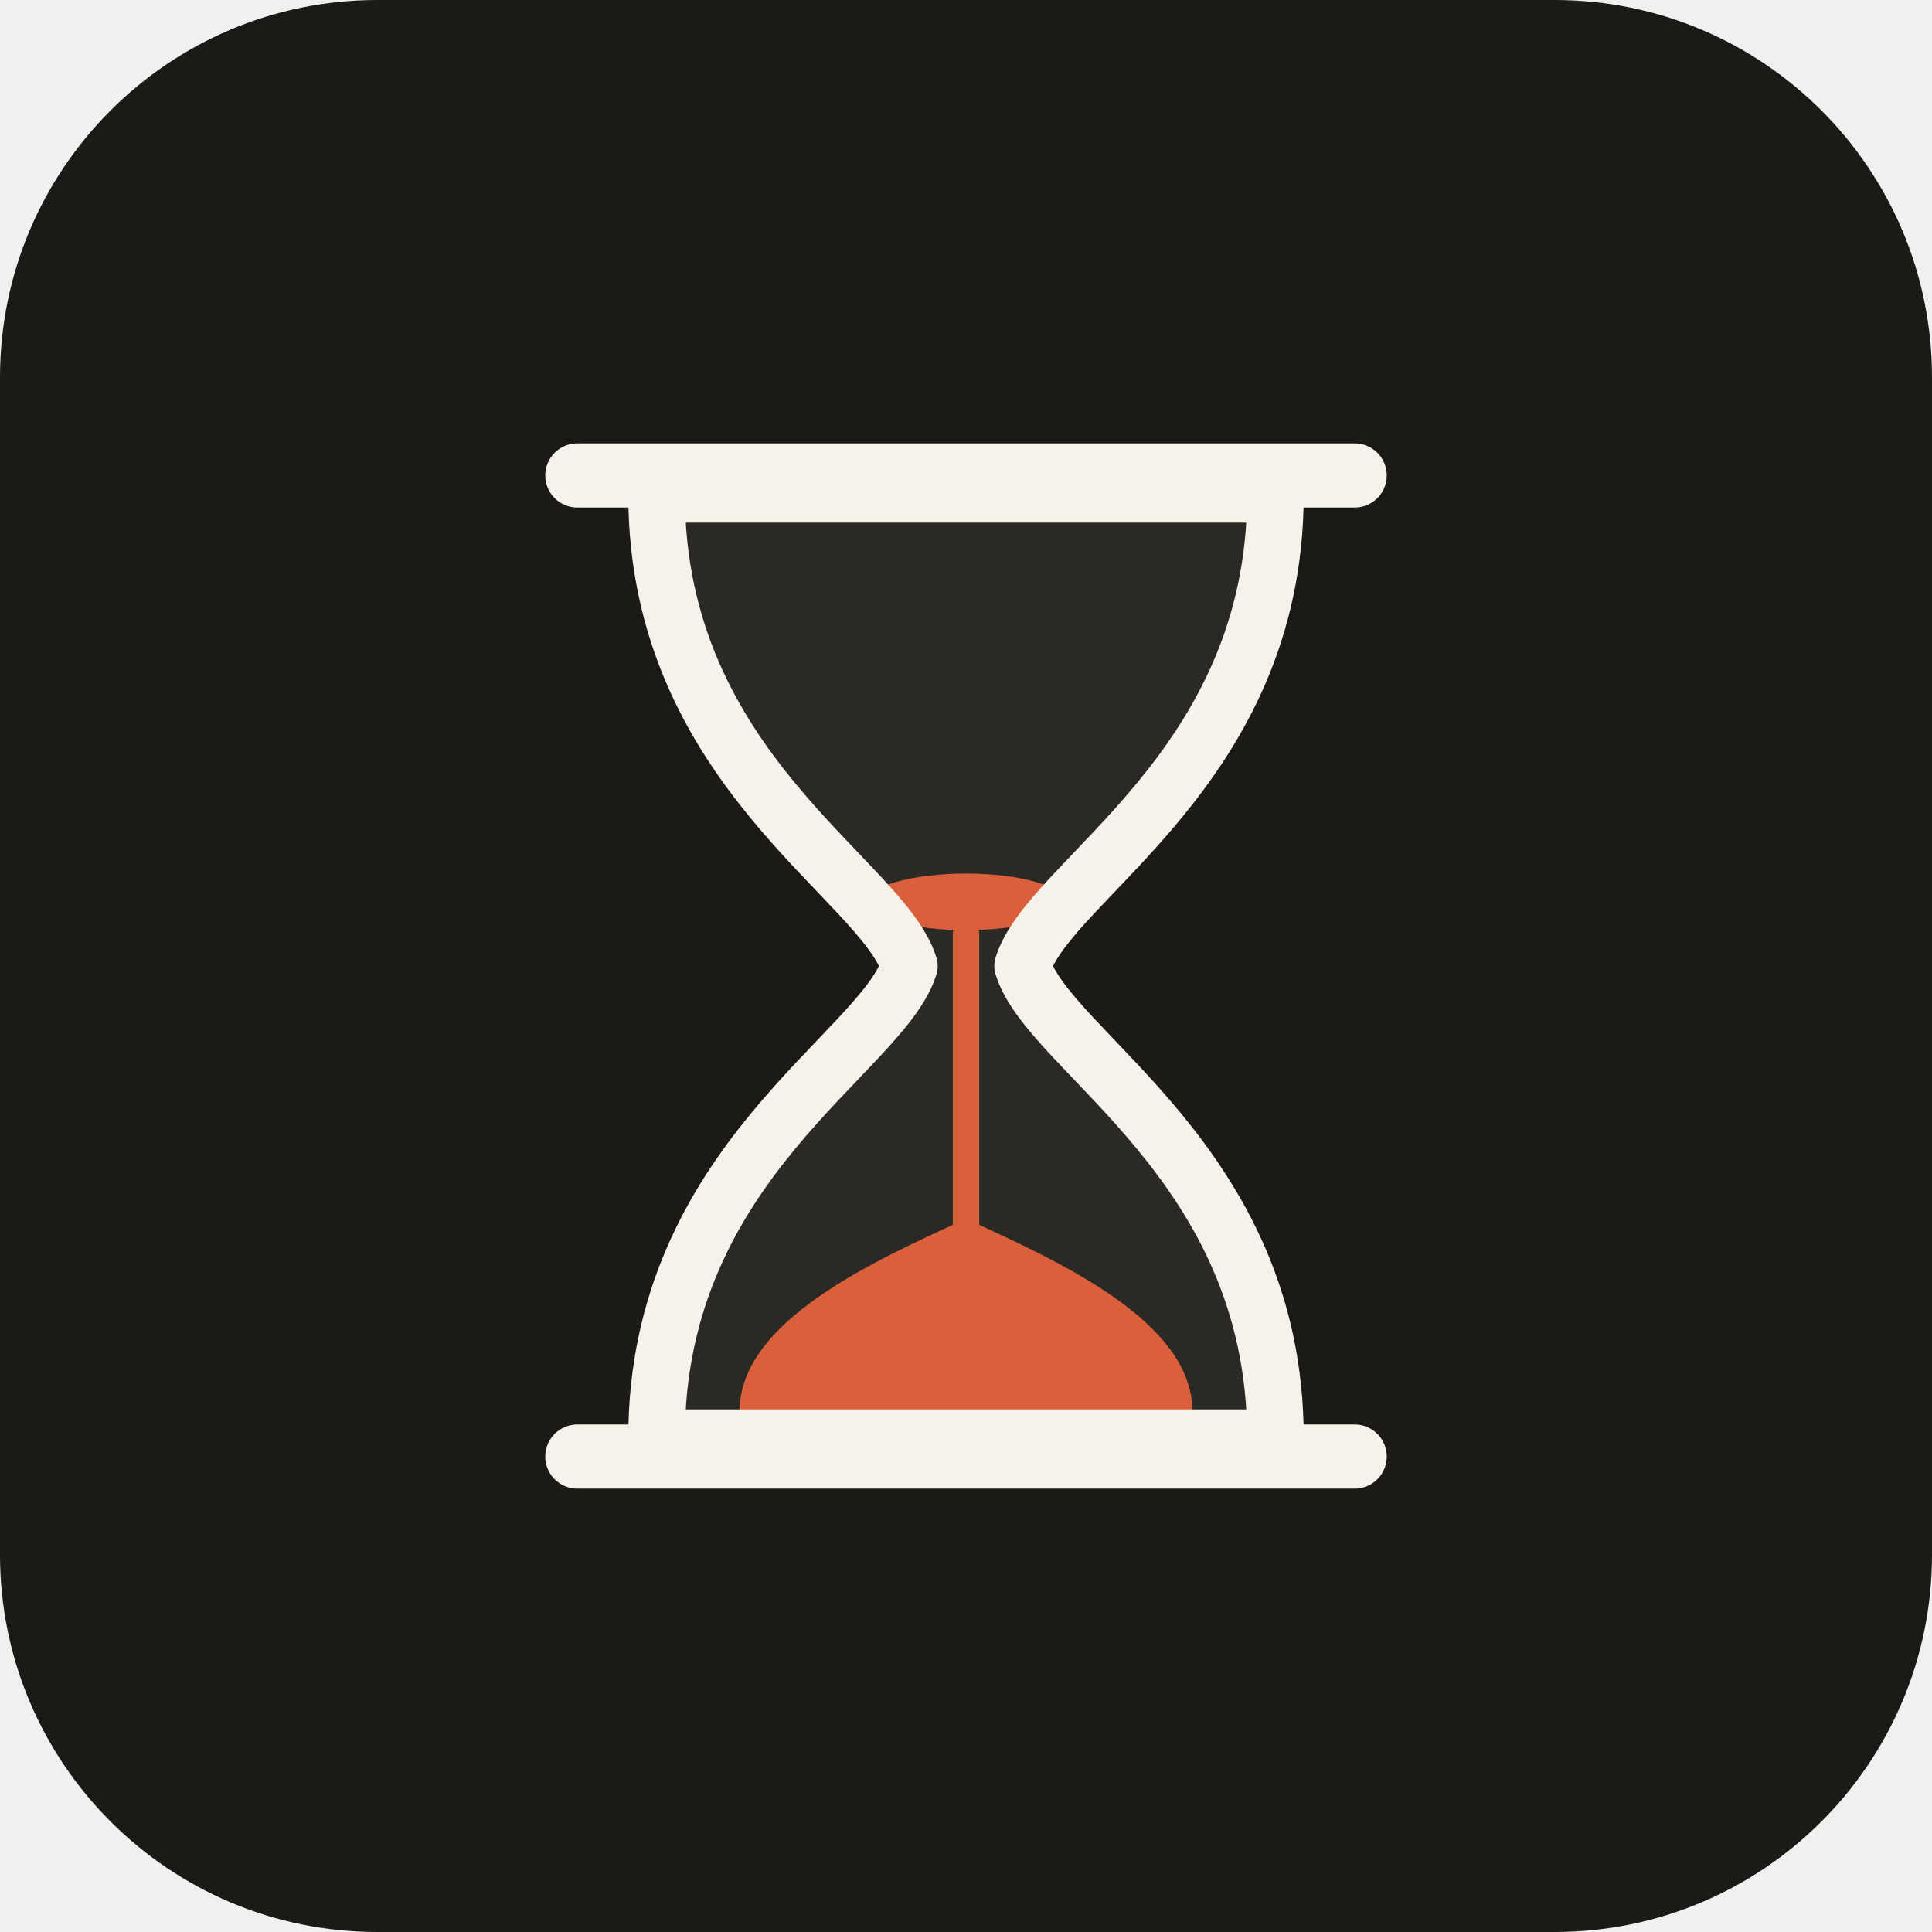
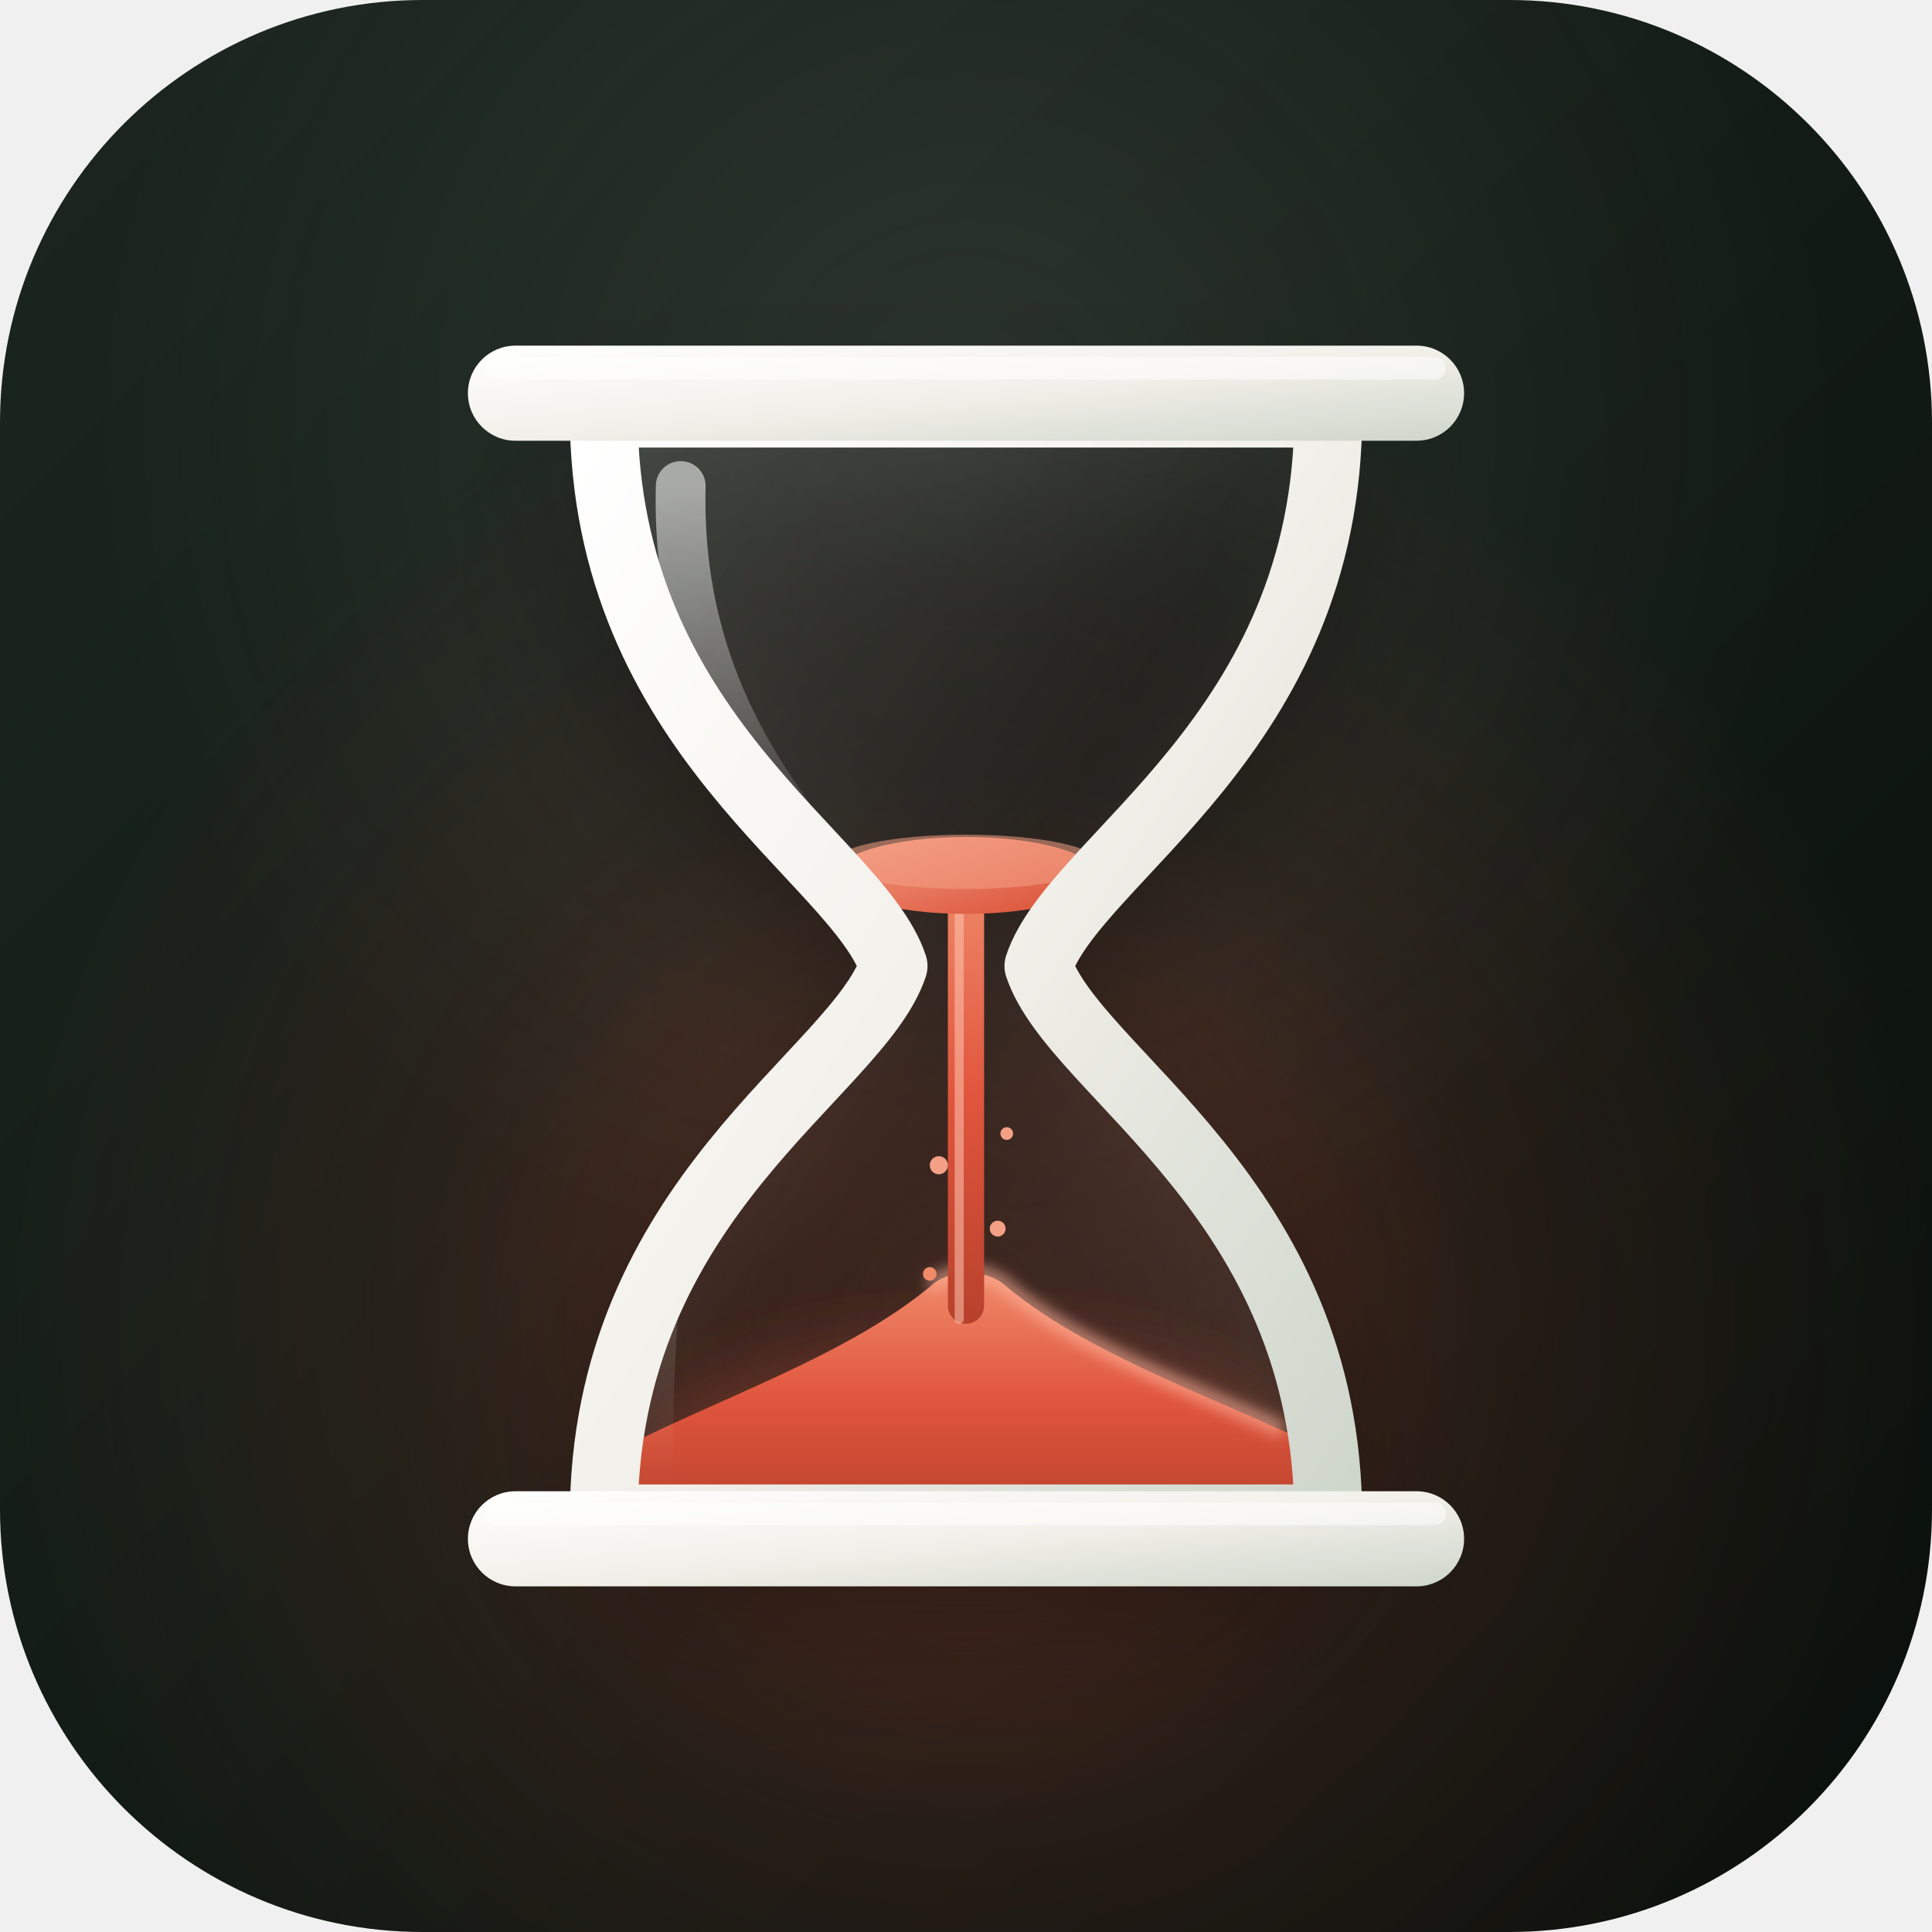
- <svg xmlns="http://www.w3.org/2000/svg" viewBox="0 0 1024 1024">
-   <rect width="1024" height="1024" rx="200" fill="#1c1a17" />
-   <path d="M 348 262 L 676 262 C 676 408 556 466 542 512 C 556 558 676 616 676 762 L 348 762 C 348 616 468 558 482 512 C 468 466 348 408 348 262 Z" fill="rgba(246,242,234,0.07)" />
-   <ellipse cx="512" cy="478" rx="52" ry="15" fill="#d9603a" />
-   <rect x="505" y="488" width="14" height="182" rx="7" fill="#d9603a" />
-   <path d="M 392 748 L 632 748 C 632 700 560 668 512 646 C 464 668 392 700 392 748 Z" fill="#d9603a" />
-   <path d="M 348 262 L 676 262 C 676 408 556 466 542 512 C 556 558 676 616 676 762 L 348 762 C 348 616 468 558 482 512 C 468 466 348 408 348 262 Z" fill="none" stroke="#f6f2ea" stroke-width="30" stroke-linejoin="round" stroke-linecap="round" />
-   <line x1="306" y1="252" x2="718" y2="252" stroke="#f6f2ea" stroke-width="34" stroke-linecap="round" />
-   <line x1="306" y1="772" x2="718" y2="772" stroke="#f6f2ea" stroke-width="34" stroke-linecap="round" />
+ <svg xmlns="http://www.w3.org/2000/svg" width="1024" height="1024" viewBox="0 0 1024 1024">
+   <defs>
+     <linearGradient id="bg" x1="0" y1="0" x2="1" y2="1">
+       <stop offset="0" stop-color="#1c2620" />
+       <stop offset="0.55" stop-color="#121a15" />
+       <stop offset="1" stop-color="#0a0f0c" />
+     </linearGradient>
+     <radialGradient id="glow" cx="0.5" cy="0.68" r="0.5">
+       <stop offset="0" stop-color="#e0553d" stop-opacity="0.38" />
+       <stop offset="0.55" stop-color="#e0553d" stop-opacity="0.10" />
+       <stop offset="1" stop-color="#e0553d" stop-opacity="0" />
+     </radialGradient>
+     <radialGradient id="topglow" cx="0.5" cy="0.22" r="0.45">
+       <stop offset="0" stop-color="#f2f0ea" stop-opacity="0.10" />
+       <stop offset="1" stop-color="#f2f0ea" stop-opacity="0" />
+     </radialGradient>
+     <linearGradient id="sand" x1="0" y1="0" x2="0" y2="1">
+       <stop offset="0" stop-color="#f08a6a" />
+       <stop offset="0.5" stop-color="#e0553d" />
+       <stop offset="1" stop-color="#b8412c" />
+     </linearGradient>
+     <linearGradient id="sandTop" x1="0" y1="0" x2="1" y2="1">
+       <stop offset="0" stop-color="#f4a086" />
+       <stop offset="1" stop-color="#d94d34" />
+     </linearGradient>
+     <linearGradient id="glass" x1="0" y1="0" x2="1" y2="1">
+       <stop offset="0" stop-color="#ffffff" />
+       <stop offset="0.5" stop-color="#f2f0ea" />
+       <stop offset="1" stop-color="#cfd6cc" />
+     </linearGradient>
+     <linearGradient id="inner" x1="0" y1="0" x2="1" y2="1">
+       <stop offset="0" stop-color="#f2f0ea" stop-opacity="0.16" />
+       <stop offset="0.5" stop-color="#f2f0ea" stop-opacity="0.04" />
+       <stop offset="1" stop-color="#f2f0ea" stop-opacity="0.10" />
+     </linearGradient>
+     <linearGradient id="highlight" x1="0" y1="0" x2="0" y2="1">
+       <stop offset="0" stop-color="#ffffff" stop-opacity="0.55" />
+       <stop offset="1" stop-color="#ffffff" stop-opacity="0" />
+     </linearGradient>
+     <filter id="soft" x="-20%" y="-20%" width="140%" height="140%">
+       <feGaussianBlur stdDeviation="18" />
+     </filter>
+     <filter id="softer" x="-30%" y="-30%" width="160%" height="160%">
+       <feGaussianBlur stdDeviation="40" />
+     </filter>
+     <filter id="tiny" x="-20%" y="-20%" width="140%" height="140%">
+       <feGaussianBlur stdDeviation="3" />
+     </filter>
+     <clipPath id="glassClip">
+       <path d="M 352 268 L 672 268 C 672 410 560 464 544 512 C 560 560 672 614 672 756 L 352 756 C 352 614 464 560 480 512 C 464 464 352 410 352 268 Z" />
+     </clipPath>
+   </defs>
+   <clipPath id="rund">
+     <rect width="1024" height="1024" rx="224" />
+   </clipPath>
+   <g clip-path="url(#rund)">
+     <rect width="1024" height="1024" fill="url(#bg)" />
+     <rect width="1024" height="1024" fill="url(#glow)" />
+     <rect width="1024" height="1024" fill="url(#topglow)" />
+     <g transform="translate(512 512) scale(1.2) translate(-512 -512)">
+       <path d="M 352 268 L 672 268 C 672 410 560 464 544 512 C 560 560 672 614 672 756 L 352 756 C 352 614 464 560 480 512 C 464 464 352 410 352 268 Z" fill="#000" fill-opacity="0.45" filter="url(#softer)" transform="translate(0 26)" />
+       <path d="M 352 268 L 672 268 C 672 410 560 464 544 512 C 560 560 672 614 672 756 L 352 756 C 352 614 464 560 480 512 C 464 464 352 410 352 268 Z" fill="url(#inner)" />
+       <g clip-path="url(#glassClip)">
+         <ellipse cx="512" cy="740" rx="150" ry="60" fill="#e0553d" fill-opacity="0.35" filter="url(#soft)" />
+         <path d="M 340 760 L 690 760 L 690 736 C 640 708 570 688 528 652 C 520 646 506 646 498 652 C 456 688 386 708 340 736 Z" fill="url(#sand)" />
+         <path d="M 498 652 C 506 646 520 646 528 652 C 560 680 610 698 650 716" fill="none" stroke="#ffb59e" stroke-width="6" stroke-linecap="round" stroke-opacity="0.7" filter="url(#tiny)" />
+         <rect x="504" y="470" width="16" height="200" rx="8" fill="url(#sand)" />
+         <rect x="507" y="470" width="4" height="200" rx="2" fill="#ffc4b0" fill-opacity="0.55" />
+         <circle cx="500" cy="600" r="4" fill="#f4a086" />
+         <circle cx="526" cy="628" r="3.5" fill="#f4a086" />
+         <circle cx="496" cy="648" r="3" fill="#f08a6a" />
+         <circle cx="530" cy="586" r="2.8" fill="#f4a086" />
+         <ellipse cx="512" cy="472" rx="58" ry="17" fill="url(#sandTop)" />
+         <ellipse cx="512" cy="466" rx="58" ry="12" fill="#f4a086" fill-opacity="0.55" />
+         <path d="M 386 300 C 384 380 420 430 452 470" fill="none" stroke="url(#highlight)" stroke-width="22" stroke-linecap="round" />
+         <path d="M 386 560 C 380 620 372 680 374 740" fill="none" stroke="url(#highlight)" stroke-width="18" stroke-linecap="round" stroke-opacity="0.6" />
+       </g>
+       <path d="M 352 268 L 672 268 C 672 410 560 464 544 512 C 560 560 672 614 672 756 L 352 756 C 352 614 464 560 480 512 C 464 464 352 410 352 268 Z" fill="none" stroke="url(#glass)" stroke-width="30" stroke-linejoin="round" stroke-linecap="round" />
+       <rect x="292" y="238" width="440" height="42" rx="21" fill="url(#glass)" />
+       <rect x="292" y="744" width="440" height="42" rx="21" fill="url(#glass)" />
+       <rect x="300" y="243" width="424" height="10" rx="5" fill="#ffffff" fill-opacity="0.5" />
+       <rect x="300" y="749" width="424" height="10" rx="5" fill="#ffffff" fill-opacity="0.5" />
+     </g>
+   </g>
</svg>
